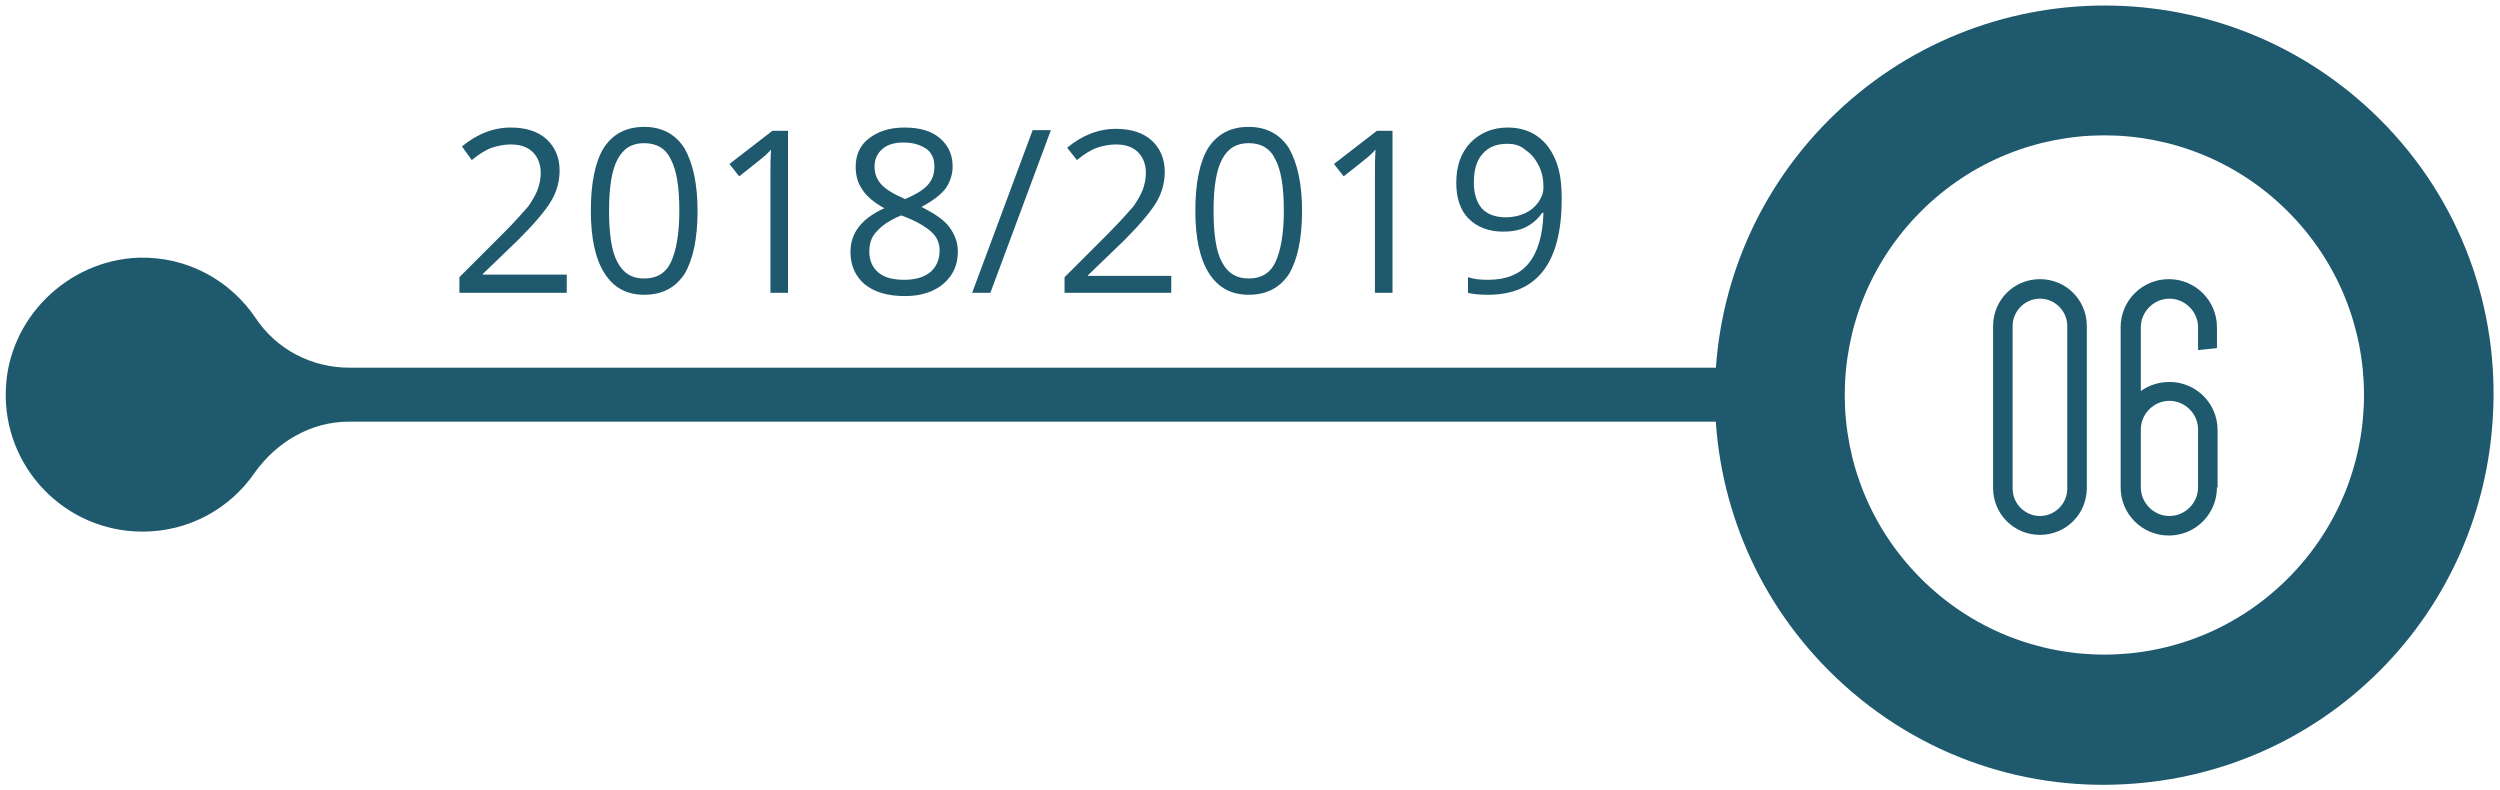
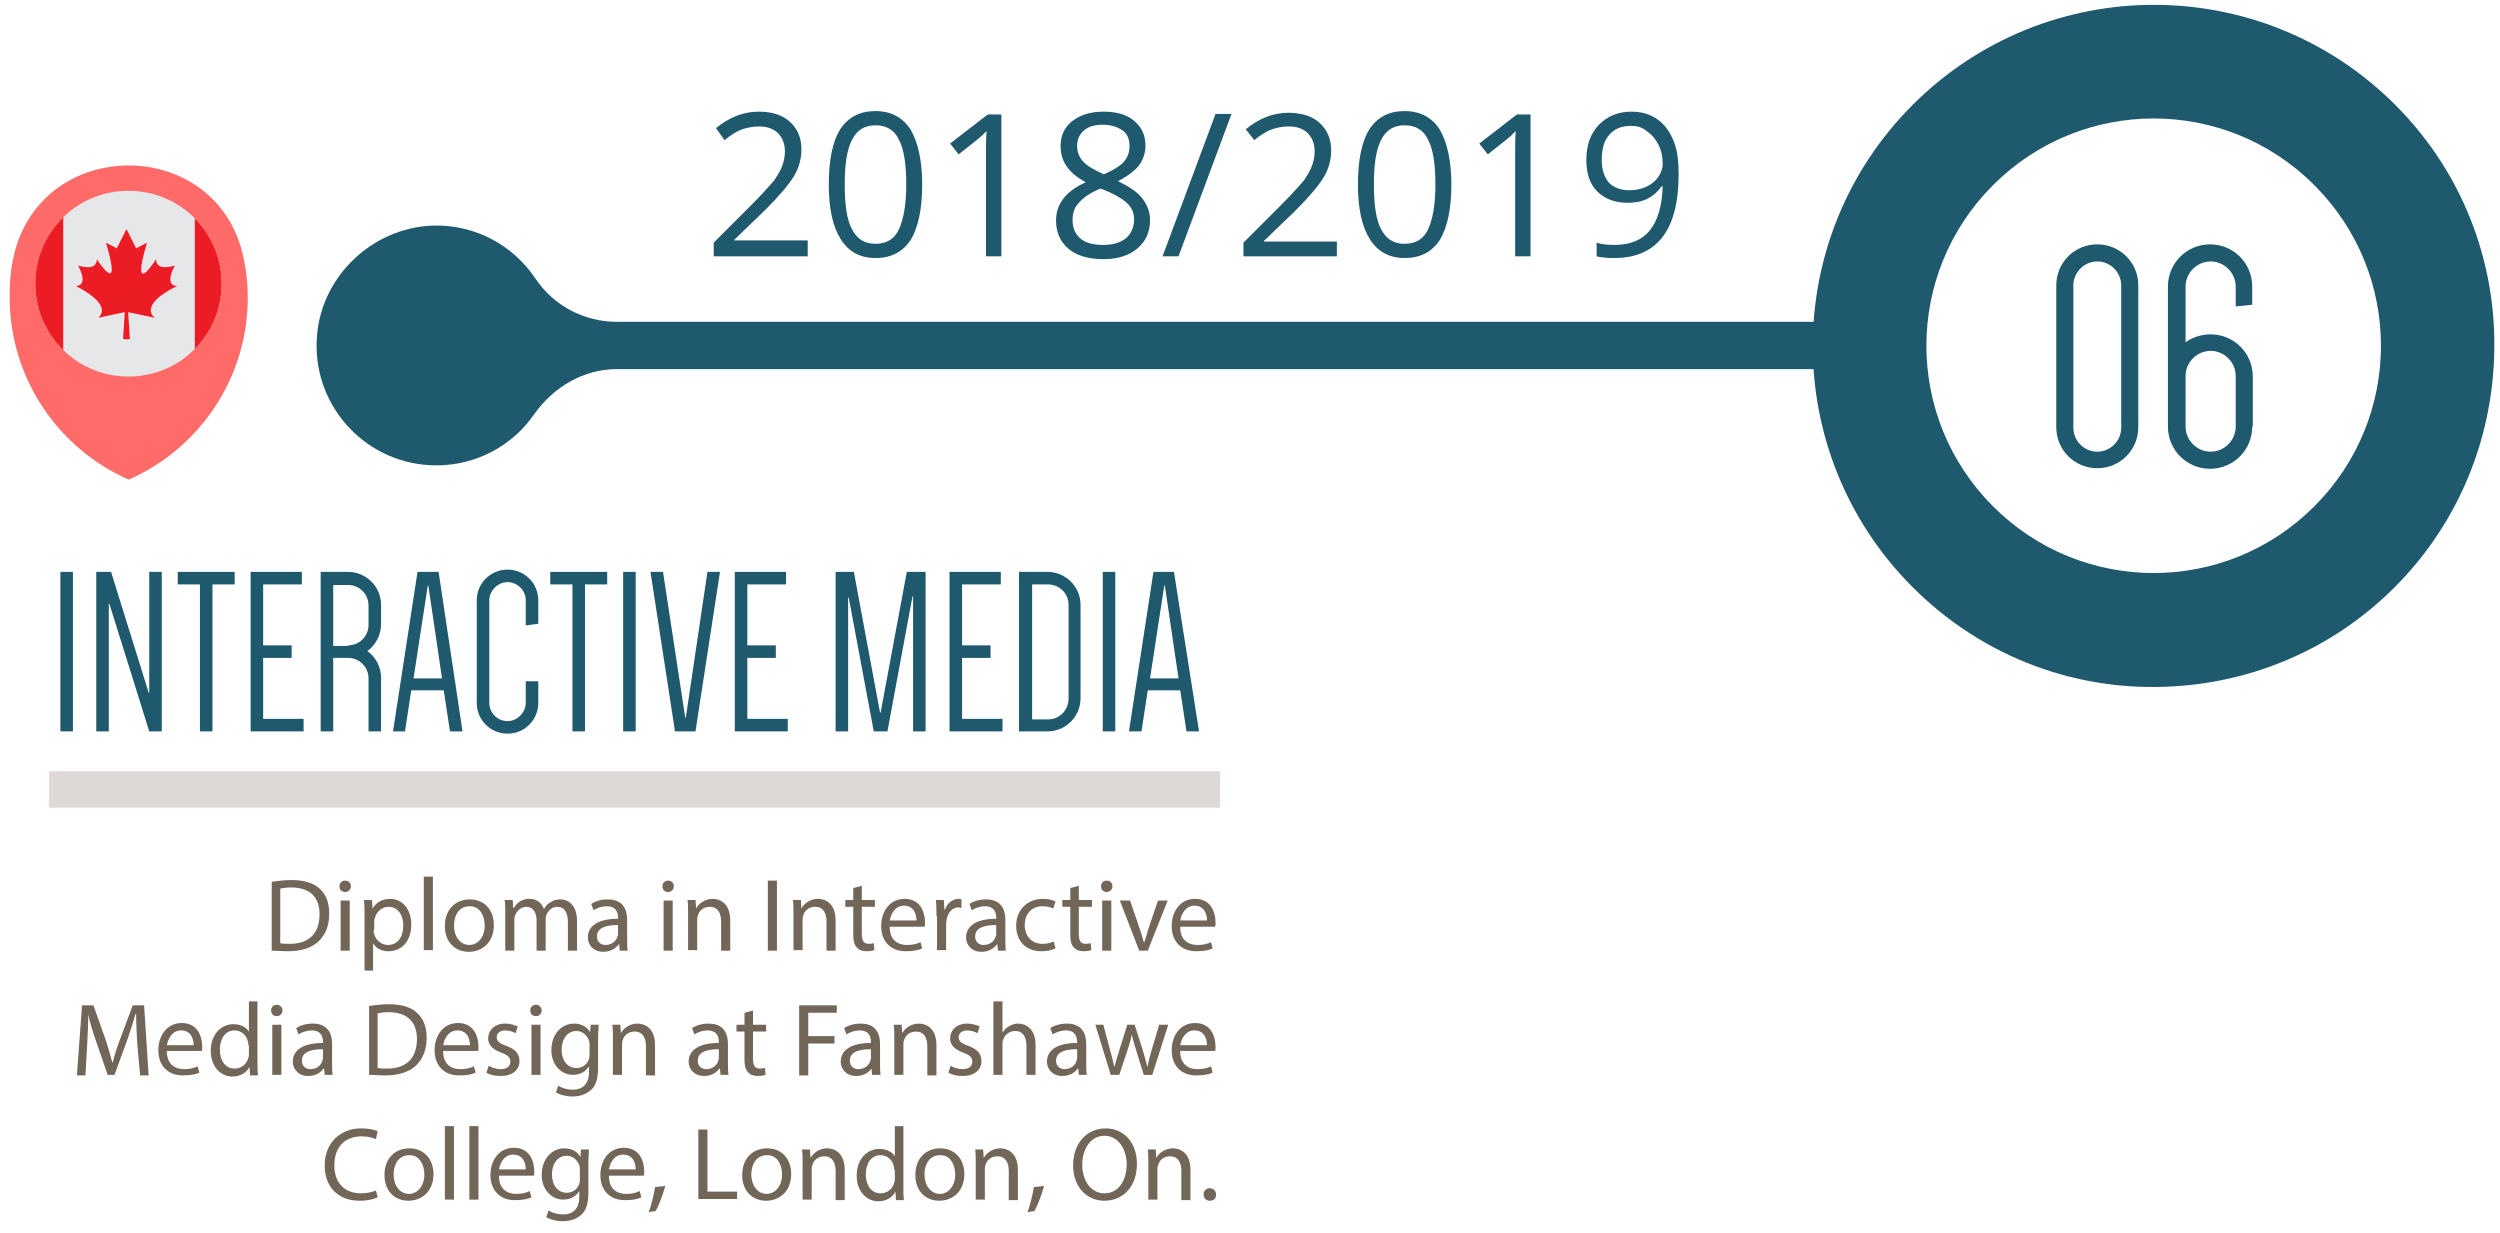
- <svg xmlns="http://www.w3.org/2000/svg" version="1.1" id="Layer_1" x="0px" y="0px" viewBox="0 0 384.2 121.4" style="enable-background:new 0 0 384.2 121.4;" xml:space="preserve">
+ <svg xmlns="http://www.w3.org/2000/svg" xmlns:xlink="http://www.w3.org/1999/xlink" version="1.1" id="Layer_1" x="0px" y="0px" viewBox="0 0 438.9 216.4" style="enable-background:new 0 0 438.9 216.4;" xml:space="preserve">
  <style type="text/css">
	.st0{fill:#1E596D;}
+ 	.st1{fill:#FF6B68;}
+ 	.st2{clip-path:url(#SVGID_2_);}
+ 	.st3{fill:#E6E7E8;}
+ 	.st4{fill:#EC1C24;}
+ 	.st5{fill:#FBE6EF;}
+ 	.st6{fill:url(#SVGID_3_);}
+ 	.st7{fill:#726658;}
+ 	.st8{fill:#DED9D7;}
</style>
  <g>
-     <path class="st0" d="M365.8,18.4C342.4-5,304.5-5,281.1,18.4c-23.4,23.4-23.4,61.3,0,84.7c12.6,12.6,29.3,18.4,45.7,17.4   c14.2-0.8,28.1-6.6,38.9-17.4c10.8-10.8,16.6-24.8,17.4-39C384.1,47.6,378.3,30.9,365.8,18.4z M351.6,88.9   c-15.6,15.6-40.8,15.6-56.4,0c-15.6-15.6-15.6-40.8,0-56.4c15.6-15.6,40.8-15.6,56.4,0C367.2,48.1,367.2,73.3,351.6,88.9z" />
+     <path class="st0" d="M420.5,18.4C397.1-5,359.2-5,335.8,18.4s-23.4,61.3,0,84.7c12.6,12.6,29.3,18.4,45.7,17.4   c14.2-0.8,28.1-6.6,38.9-17.4s16.6-24.8,17.4-39C438.8,47.6,433,30.9,420.5,18.4z M406.3,88.9c-15.6,15.6-40.8,15.6-56.4,0   s-15.6-40.8,0-56.4s40.8-15.6,56.4,0S421.9,73.3,406.3,88.9z" />
    <g>
      <g id="XMLID_353_">
-         <path id="XMLID_285_" class="st0" d="M283.3,56.5H53.6c-5.7,0-11.1-2.8-14.3-7.6c-3.9-5.8-10.5-9.5-18-9.3     C10.4,40,1.3,48.9,0.9,59.8c-0.5,12,9.1,21.9,21,21.9c7.1,0,13.4-3.5,17.2-9c3.4-4.8,8.7-7.9,14.5-7.9h229.7V56.5z" />
+         <path id="XMLID_285_" class="st0" d="M338,56.5H108.3c-5.7,0-11.1-2.8-14.3-7.6c-3.9-5.8-10.5-9.5-18-9.3     C65.1,40,56,48.9,55.6,59.8c-0.5,12,9.1,21.9,21,21.9c7.1,0,13.4-3.5,17.2-9c3.4-4.8,8.7-7.9,14.5-7.9H338V56.5z" />
      </g>
      <g>
        <g>
-           <path class="st0" d="M87.1,45H70.6v-2.4l6.6-6.6c2-2,3.3-3.5,4-4.3c0.6-0.9,1.1-1.7,1.4-2.5c0.3-0.8,0.5-1.7,0.5-2.6      c0-1.3-0.4-2.4-1.2-3.2c-0.8-0.8-1.9-1.2-3.4-1.2c-1,0-2,0.2-2.9,0.5c-0.9,0.3-2,1-3.1,1.9L71,22.5c2.3-1.9,4.8-2.9,7.5-2.9      c2.3,0,4.2,0.6,5.5,1.8s2,2.8,2,4.8c0,1.6-0.4,3.2-1.3,4.7c-0.9,1.5-2.6,3.5-5,5.9l-5.5,5.3v0.1h12.9V45z" />
-           <path class="st0" d="M107.2,32.4c0,4.3-0.7,7.5-2,9.7c-1.4,2.1-3.4,3.2-6.2,3.2c-2.7,0-4.7-1.1-6.1-3.3s-2.1-5.4-2.1-9.6      c0-4.4,0.7-7.6,2-9.7c1.4-2.1,3.4-3.2,6.2-3.2c2.7,0,4.8,1.1,6.2,3.3C106.5,25.1,107.2,28.3,107.2,32.4z M93.6,32.4      c0,3.6,0.4,6.3,1.3,7.9c0.9,1.7,2.2,2.5,4.1,2.5c1.9,0,3.3-0.8,4.1-2.5c0.8-1.7,1.3-4.3,1.3-7.9c0-3.6-0.4-6.2-1.3-7.9      c-0.8-1.7-2.2-2.5-4.1-2.5c-1.9,0-3.2,0.8-4.1,2.5C94,26.2,93.6,28.8,93.6,32.4z" />
-           <path class="st0" d="M121.2,45h-2.8V27.2c0-1.5,0-2.9,0.1-4.2c-0.2,0.2-0.5,0.5-0.8,0.8c-0.3,0.3-1.7,1.4-4.1,3.3l-1.5-1.9      l6.6-5.1h2.4V45z" />
-           <path class="st0" d="M139,19.6c2.3,0,4.1,0.5,5.4,1.6s2,2.5,2,4.4c0,1.2-0.4,2.4-1.1,3.4c-0.8,1-2,1.9-3.7,2.8      c2,1,3.5,2,4.3,3.1s1.3,2.3,1.3,3.7c0,2.1-0.7,3.7-2.2,5c-1.4,1.2-3.4,1.9-5.9,1.9c-2.7,0-4.7-0.6-6.2-1.8      c-1.4-1.2-2.2-2.8-2.2-5c0-2.9,1.7-5.1,5.2-6.7c-1.6-0.9-2.7-1.8-3.4-2.9c-0.7-1-1-2.2-1-3.5c0-1.8,0.7-3.3,2-4.3      C134.9,20.2,136.7,19.6,139,19.6z M133.6,38.7c0,1.4,0.5,2.4,1.4,3.2c1,0.8,2.3,1.1,4,1.1c1.7,0,3-0.4,4-1.2      c0.9-0.8,1.4-1.9,1.4-3.3c0-1.1-0.4-2.1-1.3-2.9s-2.4-1.7-4.6-2.5c-1.7,0.7-2.9,1.5-3.7,2.4C133.9,36.4,133.6,37.4,133.6,38.7z       M138.9,21.9c-1.4,0-2.5,0.3-3.3,1c-0.8,0.7-1.2,1.6-1.2,2.7c0,1,0.3,1.9,1,2.7c0.7,0.8,1.9,1.5,3.7,2.3      c1.6-0.7,2.8-1.4,3.5-2.2c0.7-0.8,1-1.7,1-2.8c0-1.2-0.4-2.1-1.2-2.7C141.5,22.3,140.4,21.9,138.9,21.9z" />
-           <path class="st0" d="M161.5,20l-9.3,25h-2.8l9.3-25H161.5z" />
-           <path class="st0" d="M180,45h-16.4v-2.4l6.6-6.6c2-2,3.3-3.5,4-4.3c0.6-0.9,1.1-1.7,1.4-2.5c0.3-0.8,0.5-1.7,0.5-2.6      c0-1.3-0.4-2.4-1.2-3.2c-0.8-0.8-1.9-1.2-3.4-1.2c-1,0-2,0.2-2.9,0.5c-0.9,0.3-2,1-3.1,1.9l-1.5-1.9c2.3-1.9,4.8-2.9,7.5-2.9      c2.3,0,4.2,0.6,5.5,1.8s2,2.8,2,4.8c0,1.6-0.4,3.2-1.3,4.7c-0.9,1.5-2.6,3.5-5,5.9l-5.5,5.3v0.1H180V45z" />
-           <path class="st0" d="M200.1,32.4c0,4.3-0.7,7.5-2,9.7c-1.4,2.1-3.4,3.2-6.2,3.2c-2.7,0-4.7-1.1-6.1-3.3s-2.1-5.4-2.1-9.6      c0-4.4,0.7-7.6,2-9.7c1.4-2.1,3.4-3.2,6.2-3.2c2.7,0,4.8,1.1,6.2,3.3C199.4,25.1,200.1,28.3,200.1,32.4z M186.5,32.4      c0,3.6,0.4,6.3,1.3,7.9c0.9,1.7,2.2,2.5,4.1,2.5c1.9,0,3.3-0.8,4.1-2.5c0.8-1.7,1.3-4.3,1.3-7.9c0-3.6-0.4-6.2-1.3-7.9      c-0.8-1.7-2.2-2.5-4.1-2.5c-1.9,0-3.2,0.8-4.1,2.5C186.9,26.2,186.5,28.8,186.5,32.4z" />
-           <path class="st0" d="M214.1,45h-2.8V27.2c0-1.5,0-2.9,0.1-4.2c-0.2,0.2-0.5,0.5-0.8,0.8c-0.3,0.3-1.7,1.4-4.1,3.3l-1.5-1.9      l6.6-5.1h2.4V45z" />
-           <path class="st0" d="M240,30.6c0,9.8-3.8,14.7-11.3,14.7c-1.3,0-2.4-0.1-3.1-0.3v-2.4c0.9,0.3,1.9,0.4,3.1,0.4      c2.7,0,4.8-0.8,6.2-2.5c1.4-1.7,2.2-4.3,2.3-7.8h-0.2c-0.6,0.9-1.5,1.7-2.5,2.2c-1,0.5-2.2,0.7-3.5,0.7c-2.2,0-4-0.7-5.3-2      c-1.3-1.3-1.9-3.2-1.9-5.5c0-2.6,0.7-4.6,2.2-6.2c1.5-1.5,3.4-2.3,5.7-2.3c1.7,0,3.2,0.4,4.5,1.3c1.3,0.9,2.2,2.1,2.9,3.8      S240,28.4,240,30.6z M231.6,22.1c-1.6,0-2.9,0.5-3.8,1.6c-0.9,1-1.3,2.5-1.3,4.4c0,1.6,0.4,2.9,1.2,3.9c0.8,0.9,2.1,1.4,3.7,1.4      c1,0,2-0.2,2.9-0.6c0.9-0.4,1.6-1,2.1-1.7c0.5-0.7,0.8-1.5,0.8-2.3c0-1.2-0.2-2.3-0.7-3.3c-0.5-1-1.1-1.8-2-2.4      C233.6,22.3,232.7,22.1,231.6,22.1z" />
+           <path class="st0" d="M141.8,45h-16.5v-2.4l6.6-6.6c2-2,3.3-3.5,4-4.3c0.6-0.9,1.1-1.7,1.4-2.5s0.5-1.7,0.5-2.6      c0-1.3-0.4-2.4-1.2-3.2c-0.8-0.8-1.9-1.2-3.4-1.2c-1,0-2,0.2-2.9,0.5c-0.9,0.3-2,1-3.1,1.9l-1.5-2.1c2.3-1.9,4.8-2.9,7.5-2.9      c2.3,0,4.2,0.6,5.5,1.8s2,2.8,2,4.8c0,1.6-0.4,3.2-1.3,4.7c-0.9,1.5-2.6,3.5-5,5.9l-5.5,5.3v0.1h12.9V45z" />
+           <path class="st0" d="M161.9,32.4c0,4.3-0.7,7.5-2,9.7c-1.4,2.1-3.4,3.2-6.2,3.2c-2.7,0-4.7-1.1-6.1-3.3      c-1.4-2.2-2.1-5.4-2.1-9.6c0-4.4,0.7-7.6,2-9.7c1.4-2.1,3.4-3.2,6.2-3.2c2.7,0,4.8,1.1,6.2,3.3      C161.2,25.1,161.9,28.3,161.9,32.4z M148.3,32.4c0,3.6,0.4,6.3,1.3,7.9c0.9,1.7,2.2,2.5,4.1,2.5c1.9,0,3.3-0.8,4.1-2.5      s1.3-4.3,1.3-7.9s-0.4-6.2-1.3-7.9c-0.8-1.7-2.2-2.5-4.1-2.5c-1.9,0-3.2,0.8-4.1,2.5C148.7,26.2,148.3,28.8,148.3,32.4z" />
+           <path class="st0" d="M175.9,45h-2.8V27.2c0-1.5,0-2.9,0.1-4.2c-0.2,0.2-0.5,0.5-0.8,0.8s-1.7,1.4-4.1,3.3l-1.5-1.9l6.6-5.1h2.4      V45H175.9z" />
+           <path class="st0" d="M193.7,19.6c2.3,0,4.1,0.5,5.4,1.6s2,2.5,2,4.4c0,1.2-0.4,2.4-1.1,3.4c-0.8,1-2,1.9-3.7,2.8      c2,1,3.5,2,4.3,3.1s1.3,2.3,1.3,3.7c0,2.1-0.7,3.7-2.2,5c-1.4,1.2-3.4,1.9-5.9,1.9c-2.7,0-4.7-0.6-6.2-1.8      c-1.4-1.2-2.2-2.8-2.2-5c0-2.9,1.7-5.1,5.2-6.7c-1.6-0.9-2.7-1.8-3.4-2.9c-0.7-1-1-2.2-1-3.5c0-1.8,0.7-3.3,2-4.3      C189.6,20.2,191.4,19.6,193.7,19.6z M188.3,38.7c0,1.4,0.5,2.4,1.4,3.2c1,0.8,2.3,1.1,4,1.1s3-0.4,4-1.2      c0.9-0.8,1.4-1.9,1.4-3.3c0-1.1-0.4-2.1-1.3-2.9s-2.4-1.7-4.6-2.5c-1.7,0.7-2.9,1.5-3.7,2.4C188.6,36.4,188.3,37.4,188.3,38.7z       M193.6,21.9c-1.4,0-2.5,0.3-3.3,1s-1.2,1.6-1.2,2.7c0,1,0.3,1.9,1,2.7c0.7,0.8,1.9,1.5,3.7,2.3c1.6-0.7,2.8-1.4,3.5-2.2      c0.7-0.8,1-1.7,1-2.8c0-1.2-0.4-2.1-1.2-2.7C196.2,22.3,195.1,21.9,193.6,21.9z" />
+           <path class="st0" d="M216.2,20l-9.3,25h-2.8l9.3-25H216.2z" />
+           <path class="st0" d="M234.7,45h-16.4v-2.4l6.6-6.6c2-2,3.3-3.5,4-4.3c0.6-0.9,1.1-1.7,1.4-2.5c0.3-0.8,0.5-1.7,0.5-2.6      c0-1.3-0.4-2.4-1.2-3.2c-0.8-0.8-1.9-1.2-3.4-1.2c-1,0-2,0.2-2.9,0.5s-2,1-3.1,1.9l-1.5-1.9c2.3-1.9,4.8-2.9,7.5-2.9      c2.3,0,4.2,0.6,5.5,1.8s2,2.8,2,4.8c0,1.6-0.4,3.2-1.3,4.7c-0.9,1.5-2.6,3.5-5,5.9l-5.5,5.3v0.1h12.8V45z" />
+           <path class="st0" d="M254.8,32.4c0,4.3-0.7,7.5-2,9.7c-1.4,2.1-3.4,3.2-6.2,3.2c-2.7,0-4.7-1.1-6.1-3.3s-2.1-5.4-2.1-9.6      c0-4.4,0.7-7.6,2-9.7c1.4-2.1,3.4-3.2,6.2-3.2c2.7,0,4.8,1.1,6.2,3.3C254.1,25.1,254.8,28.3,254.8,32.4z M241.2,32.4      c0,3.6,0.4,6.3,1.3,7.9c0.9,1.7,2.2,2.5,4.1,2.5c1.9,0,3.3-0.8,4.1-2.5s1.3-4.3,1.3-7.9s-0.4-6.2-1.3-7.9      c-0.8-1.7-2.2-2.5-4.1-2.5c-1.9,0-3.2,0.8-4.1,2.5C241.6,26.2,241.2,28.8,241.2,32.4z" />
+           <path class="st0" d="M268.8,45H266V27.2c0-1.5,0-2.9,0.1-4.2c-0.2,0.2-0.5,0.5-0.8,0.8c-0.3,0.3-1.7,1.4-4.1,3.3l-1.5-1.9      l6.6-5.1h2.4V45H268.8z" />
+           <path class="st0" d="M294.7,30.6c0,9.8-3.8,14.7-11.3,14.7c-1.3,0-2.4-0.1-3.1-0.3v-2.4c0.9,0.3,1.9,0.4,3.1,0.4      c2.7,0,4.8-0.8,6.2-2.5s2.2-4.3,2.3-7.8h-0.2c-0.6,0.9-1.5,1.7-2.5,2.2s-2.2,0.7-3.5,0.7c-2.2,0-4-0.7-5.3-2      c-1.3-1.3-1.9-3.2-1.9-5.5c0-2.6,0.7-4.6,2.2-6.2c1.5-1.5,3.4-2.3,5.7-2.3c1.7,0,3.2,0.4,4.5,1.3c1.3,0.9,2.2,2.1,2.9,3.8      C294.5,26.4,294.7,28.4,294.7,30.6z M286.3,22.1c-1.6,0-2.9,0.5-3.8,1.6c-0.9,1-1.3,2.5-1.3,4.4c0,1.6,0.4,2.9,1.2,3.9      c0.8,0.9,2.1,1.4,3.7,1.4c1,0,2-0.2,2.9-0.6c0.9-0.4,1.6-1,2.1-1.7s0.8-1.5,0.8-2.3c0-1.2-0.2-2.3-0.7-3.3s-1.1-1.8-2-2.4      C288.3,22.3,287.4,22.1,286.3,22.1z" />
        </g>
        <g>
-           <path class="st0" d="M306.3,50.1c0-4,3.2-7.2,7.2-7.2s7.2,3.2,7.2,7.2v24.9c0,4-3.2,7.2-7.2,7.2s-7.2-3.2-7.2-7.2V50.1z       M309.3,75.1c0,2.3,1.9,4.2,4.2,4.2s4.2-1.9,4.2-4.2V50.1c0-2.3-1.9-4.2-4.2-4.2s-4.2,1.9-4.2,4.2V75.1z" />
-           <path class="st0" d="M340.7,74.9c0,4.1-3.3,7.4-7.4,7.4c-4.1,0-7.4-3.3-7.4-7.4V50.3c0-4.1,3.3-7.4,7.4-7.4      c4.1,0,7.4,3.3,7.4,7.4v3.2l-2.9,0.3v-3.5c0-2.4-2-4.4-4.4-4.4c-2.4,0-4.4,2-4.4,4.4v9.8c1.2-0.9,2.8-1.4,4.4-1.4      c4.1,0,7.4,3.3,7.4,7.4V74.9z M337.8,66c0-2.4-2-4.4-4.4-4.4c-2.4,0-4.4,2-4.4,4.4v8.9c0,2.4,2,4.4,4.4,4.4c2.4,0,4.4-2,4.4-4.4      V66z" />
+           <path class="st0" d="M361,50.1c0-4,3.2-7.2,7.2-7.2s7.2,3.2,7.2,7.2V75c0,4-3.2,7.2-7.2,7.2S361,79,361,75V50.1z M364,75.1      c0,2.3,1.9,4.2,4.2,4.2s4.2-1.9,4.2-4.2v-25c0-2.3-1.9-4.2-4.2-4.2s-4.2,1.9-4.2,4.2V75.1z" />
+           <path class="st0" d="M395.4,74.9c0,4.1-3.3,7.4-7.4,7.4s-7.4-3.3-7.4-7.4V50.3c0-4.1,3.3-7.4,7.4-7.4s7.4,3.3,7.4,7.4v3.2      l-2.9,0.3v-3.5c0-2.4-2-4.4-4.4-4.4s-4.4,2-4.4,4.4v9.8c1.2-0.9,2.8-1.4,4.4-1.4c4.1,0,7.4,3.3,7.4,7.4v8.8H395.4z M392.5,66      c0-2.4-2-4.4-4.4-4.4s-4.4,2-4.4,4.4v8.9c0,2.4,2,4.4,4.4,4.4s4.4-2,4.4-4.4V66z" />
        </g>
      </g>
    </g>
  </g>
+   <g>
+     <g>
+       <path class="st1" d="M42.9,46c-4-22.6-36.6-22.6-40.7,0c-0.4,2-0.5,4.1-0.5,6.2c0,14.3,8.6,26.6,20.9,32    c12.3-5.4,20.9-17.7,20.9-32C43.5,50.1,43.3,48,42.9,46z" />
+     </g>
+     <g>
+       <defs>
+         <path id="SVGID_1_" d="M38.9,49.8c0,8.4-6.3,15.3-14.5,16.2c-0.6,0.1-1.2,0.1-1.9,0.1c-9,0-16.3-7.3-16.3-16.3     c0-9,7.3-16.3,16.3-16.3c0.6,0,1.3,0,1.9,0.1C32.6,34.5,38.9,41.4,38.9,49.8z" />
+       </defs>
+       <clipPath id="SVGID_2_">
+         <use xlink:href="#SVGID_1_" style="overflow:visible;" />
+       </clipPath>
+       <g class="st2">
+         <g>
+           <path class="st3" d="M46.3,64c0,1.2-1,2.2-2.2,2.2H1.2C0,66.2-1,65.2-1,64V35.3c0-1.2,1-2.2,2.2-2.2h42.9c1.2,0,2.2,1,2.2,2.2      V64z" />
+           <path class="st4" d="M1.2,33.1c-1.2,0-2.2,1-2.2,2.2V64c0,1.2,1,2.2,2.2,2.2h9.9V33.1H1.2z" />
+           <path class="st4" d="M46.3,64V35.3c0-1.2-1-2.2-2.2-2.2h-9.9v33.1h9.9C45.4,66.2,46.3,65.2,46.3,64z" />
+           <g>
+             <path class="st5" d="M22,40.2c0,0-1.5,3-1.6,3.2c-0.3-0.1-2.1-1.1-2.1-1.1l0.1,0.4c1.4,4.7,1,5.1,0.9,5.2       c-0.3,0.1-1.3-1-2.2-2.4L16.8,45v0.6c0,0.5-0.1,0.8-0.4,1c-0.8,0.6-2.6-0.1-2.7-0.1l-0.4-0.1l0.2,0.4c0.9,1.8,0.9,2.6,0.6,2.9       c-0.3,0.4-0.8,0.4-0.9,0.4l-0.1,0.3c3.6,1.8,4.4,3.2,4.5,4.1c0,0.8-0.6,1.3-0.6,1.3l0.1,0.3c0,0,4.1-0.9,4.5-1       c0,0.4-0.3,4.6-0.3,4.6l0.8,0.1l0.8-0.1c0,0-0.3-4.3-0.3-4.7c0.4,0.1,4.5,1,4.5,1l0.1-0.3c0,0-0.7-0.5-0.6-1.3       c0-0.8,0.9-2.2,4.5-4.1L31,50c0,0-0.6,0-0.9-0.4c-0.2-0.4-0.3-1.2,0.6-2.9l0.2-0.4l-0.4,0.1c0,0-1.8,0.7-2.7,0.1       c-0.3-0.2-0.4-0.5-0.4-1l0-0.6l-0.3,0.5c-0.9,1.4-1.9,2.6-2.2,2.4c-0.1,0-0.5-0.5,0.9-5.2l0.1-0.4c0,0-1.8,1-2.1,1.1       c-0.1-0.3-1.8-3.5-1.8-3.5L22,40.2z" />
+             <path class="st4" d="M31.1,50.2c0,0-2.4,0.2-0.4-3.6c0,0-3.3,1.2-3.3-1.1c0,0-4.6,7.3-1.6-2.9l-1.9,1l-1.7-3.4l-1.7,3.4l-1.9-1       c3,10.1-1.6,2.9-1.6,2.9c0,2.3-3.3,1.1-3.3,1.1c2,3.8-0.4,3.6-0.4,3.6c7,3.6,3.9,5.6,3.9,5.6l4.7-1l-0.3,4.7l0.6,0.1l0.6-0.1       l-0.3-4.7l4.7,1C27.2,55.8,24,53.7,31.1,50.2z" />
+           </g>
+         </g>
+         <radialGradient id="SVGID_3_" cx="-970.128" cy="1789.089" r="8.079" gradientTransform="matrix(1.0148 0 0 1.0148 1007.155 -1749.343)" gradientUnits="userSpaceOnUse">
+           <stop offset="0" style="stop-color:#DDDFE0" />
+           <stop offset="1" style="stop-color:#FFFFFF" />
+         </radialGradient>
+         <rect x="11.1" y="66.2" class="st6" width="23.2" height="0" />
+       </g>
+     </g>
+   </g>
+   <g id="XMLID_337_">
+     <g>
+       <g>
+         <path class="st7" d="M47.7,154.8c1-0.1,2.1-0.3,3.4-0.3c2.3,0,3.9,0.5,5,1.5c1.1,1,1.7,2.4,1.7,4.4c0,2-0.6,3.6-1.8,4.8     c-1.1,1.1-3,1.8-5.4,1.8c-1.1,0-2.1-0.1-2.9-0.1V154.8z M49.3,165.6c0.4,0.1,1,0.1,1.6,0.1c3.4,0,5.2-1.9,5.2-5.2     c0-2.9-1.6-4.7-5-4.7c-0.8,0-1.4,0.1-1.9,0.2V165.6z" />
+         <path class="st7" d="M61.6,155.6c0,0.5-0.4,1-1,1c-0.6,0-1-0.4-1-1c0-0.6,0.4-1,1-1C61.2,154.6,61.6,155,61.6,155.6z M59.8,166.9     v-8.8h1.6v8.8H59.8z" />
+         <path class="st7" d="M64,160.9c0-1.1,0-2-0.1-2.9h1.4l0.1,1.5h0c0.7-1.1,1.7-1.7,3.1-1.7c2.1,0,3.7,1.8,3.7,4.5     c0,3.2-1.9,4.7-4,4.7c-1.2,0-2.2-0.5-2.7-1.4h0v4.8H64V160.9z M65.6,163.3c0,0.2,0,0.5,0.1,0.7c0.3,1.1,1.3,1.9,2.4,1.9     c1.7,0,2.7-1.4,2.7-3.4c0-1.8-0.9-3.3-2.6-3.3c-1.1,0-2.1,0.8-2.4,2c-0.1,0.2-0.1,0.4-0.1,0.7V163.3z" />
+         <path class="st7" d="M74.4,153.9H76v12.9h-1.6V153.9z" />
+         <path class="st7" d="M86.7,162.4c0,3.3-2.3,4.7-4.4,4.7c-2.4,0-4.2-1.7-4.2-4.5c0-3,1.9-4.7,4.4-4.7     C85,157.9,86.7,159.7,86.7,162.4z M79.7,162.5c0,1.9,1.1,3.4,2.7,3.4c1.5,0,2.7-1.4,2.7-3.4c0-1.5-0.7-3.4-2.6-3.4     C80.5,159.1,79.7,160.8,79.7,162.5z" />
+         <path class="st7" d="M88.7,160.4c0-0.9,0-1.7-0.1-2.4H90l0.1,1.4h0.1c0.5-0.8,1.3-1.6,2.8-1.6c1.2,0,2.1,0.7,2.5,1.8h0     c0.3-0.5,0.6-0.9,1-1.1c0.5-0.4,1.1-0.6,1.9-0.6c1.2,0,2.9,0.8,2.9,3.8v5.2h-1.6v-5c0-1.7-0.6-2.7-1.9-2.7     c-0.9,0-1.6,0.7-1.9,1.5c-0.1,0.2-0.1,0.5-0.1,0.8v5.4h-1.6v-5.3c0-1.4-0.6-2.4-1.8-2.4c-1,0-1.7,0.8-2,1.6     c-0.1,0.2-0.1,0.5-0.1,0.8v5.3h-1.6V160.4z" />
+         <path class="st7" d="M108.8,166.9l-0.1-1.1h-0.1c-0.5,0.7-1.4,1.3-2.7,1.3c-1.8,0-2.7-1.3-2.7-2.5c0-2.1,1.9-3.3,5.3-3.3v-0.2     c0-0.7-0.2-2-2-2c-0.8,0-1.7,0.3-2.3,0.7l-0.4-1.1c0.7-0.5,1.8-0.8,2.9-0.8c2.7,0,3.4,1.8,3.4,3.6v3.3c0,0.8,0,1.5,0.1,2.1H108.8     z M108.5,162.4c-1.7,0-3.7,0.3-3.7,2c0,1,0.7,1.5,1.5,1.5c1.1,0,1.9-0.7,2.1-1.5c0.1-0.2,0.1-0.3,0.1-0.5V162.4z" />
+         <path class="st7" d="M118.3,155.6c0,0.5-0.4,1-1,1c-0.6,0-1-0.4-1-1c0-0.6,0.4-1,1-1C117.9,154.6,118.3,155,118.3,155.6z      M116.5,166.9v-8.8h1.6v8.8H116.5z" />
+         <path class="st7" d="M120.8,160.4c0-0.9,0-1.7-0.1-2.4h1.4l0.1,1.5h0c0.4-0.8,1.5-1.7,2.9-1.7c1.2,0,3.1,0.7,3.1,3.8v5.3h-1.6     v-5.1c0-1.4-0.5-2.6-2-2.6c-1.1,0-1.9,0.7-2.1,1.6c-0.1,0.2-0.1,0.5-0.1,0.7v5.3h-1.6V160.4z" />
+         <path class="st7" d="M136.4,154.6v12.3h-1.6v-12.3H136.4z" />
+         <path class="st7" d="M139.3,160.4c0-0.9,0-1.7-0.1-2.4h1.4l0.1,1.5h0c0.4-0.8,1.5-1.7,2.9-1.7c1.2,0,3.1,0.7,3.1,3.8v5.3h-1.6     v-5.1c0-1.4-0.5-2.6-2-2.6c-1.1,0-1.9,0.7-2.1,1.6c-0.1,0.2-0.1,0.5-0.1,0.7v5.3h-1.6V160.4z" />
+         <path class="st7" d="M151.3,155.5v2.5h2.3v1.2h-2.3v4.8c0,1.1,0.3,1.7,1.2,1.7c0.4,0,0.7-0.1,0.9-0.1l0.1,1.2     c-0.3,0.1-0.8,0.2-1.4,0.2c-0.7,0-1.3-0.2-1.7-0.7c-0.5-0.5-0.6-1.3-0.6-2.3v-4.8h-1.4v-1.2h1.4v-2.1L151.3,155.5z" />
+         <path class="st7" d="M156.2,162.8c0,2.2,1.4,3.1,3,3.1c1.1,0,1.8-0.2,2.4-0.5l0.3,1.1c-0.6,0.3-1.5,0.5-2.9,0.5     c-2.7,0-4.3-1.8-4.3-4.4c0-2.7,1.6-4.8,4.1-4.8c2.9,0,3.6,2.5,3.6,4.2c0,0.3,0,0.6-0.1,0.7H156.2z M160.9,161.6     c0-1-0.4-2.6-2.2-2.6c-1.6,0-2.3,1.5-2.5,2.6H160.9z" />
+         <path class="st7" d="M164.4,160.8c0-1,0-1.9-0.1-2.8h1.4l0.1,1.7h0.1c0.4-1.2,1.4-1.9,2.4-1.9c0.2,0,0.3,0,0.5,0.1v1.5     c-0.2,0-0.3-0.1-0.5-0.1c-1.1,0-1.9,0.9-2.1,2.1c0,0.2-0.1,0.5-0.1,0.7v4.7h-1.6V160.8z" />
+         <path class="st7" d="M175.2,166.9l-0.1-1.1H175c-0.5,0.7-1.4,1.3-2.7,1.3c-1.8,0-2.7-1.3-2.7-2.5c0-2.1,1.9-3.3,5.3-3.3v-0.2     c0-0.7-0.2-2-2-2c-0.8,0-1.7,0.3-2.3,0.7l-0.4-1.1c0.7-0.5,1.8-0.8,2.9-0.8c2.7,0,3.4,1.8,3.4,3.6v3.3c0,0.8,0,1.5,0.1,2.1H175.2     z M174.9,162.4c-1.7,0-3.7,0.3-3.7,2c0,1,0.7,1.5,1.5,1.5c1.1,0,1.9-0.7,2.1-1.5c0.1-0.2,0.1-0.3,0.1-0.5V162.4z" />
+         <path class="st7" d="M185.3,166.5c-0.4,0.2-1.3,0.5-2.5,0.5c-2.7,0-4.4-1.8-4.4-4.5c0-2.7,1.9-4.7,4.7-4.7c0.9,0,1.8,0.2,2.2,0.5     l-0.4,1.2c-0.4-0.2-1-0.4-1.9-0.4c-2,0-3.1,1.5-3.1,3.3c0,2,1.3,3.3,3.1,3.3c0.9,0,1.5-0.2,2-0.4L185.3,166.5z" />
+         <path class="st7" d="M189.4,155.5v2.5h2.3v1.2h-2.3v4.8c0,1.1,0.3,1.7,1.2,1.7c0.4,0,0.7-0.1,0.9-0.1l0.1,1.2     c-0.3,0.1-0.8,0.2-1.4,0.2c-0.7,0-1.3-0.2-1.7-0.7c-0.5-0.5-0.6-1.3-0.6-2.3v-4.8h-1.4v-1.2h1.4v-2.1L189.4,155.5z" />
+         <path class="st7" d="M195.3,155.6c0,0.5-0.4,1-1,1c-0.6,0-1-0.4-1-1c0-0.6,0.4-1,1-1C194.9,154.6,195.3,155,195.3,155.6z      M193.5,166.9v-8.8h1.6v8.8H193.5z" />
+         <path class="st7" d="M198.4,158.1l1.7,5c0.3,0.8,0.5,1.5,0.7,2.3h0.1c0.2-0.7,0.5-1.5,0.7-2.3l1.7-5h1.7l-3.5,8.8H200l-3.4-8.8     H198.4z" />
+         <path class="st7" d="M207.2,162.8c0,2.2,1.4,3.1,3,3.1c1.1,0,1.8-0.2,2.4-0.5l0.3,1.1c-0.6,0.3-1.5,0.5-2.9,0.5     c-2.7,0-4.3-1.8-4.3-4.4c0-2.7,1.6-4.8,4.1-4.8c2.9,0,3.6,2.5,3.6,4.2c0,0.3,0,0.6-0.1,0.7H207.2z M211.9,161.6     c0-1-0.4-2.6-2.2-2.6c-1.6,0-2.3,1.5-2.5,2.6H211.9z" />
+         <path class="st7" d="M24.1,183.3c-0.1-1.7-0.2-3.8-0.2-5.3h-0.1c-0.4,1.4-0.9,3-1.5,4.7l-2.2,6h-1.2l-2-5.8     c-0.6-1.7-1.1-3.3-1.4-4.8h0c0,1.5-0.1,3.6-0.2,5.4l-0.3,5.3h-1.5l0.9-12.3h2l2.1,5.9c0.5,1.5,0.9,2.9,1.2,4.1h0.1     c0.3-1.2,0.7-2.6,1.3-4.1l2.2-5.9h2l0.8,12.3h-1.5L24.1,183.3z" />
+         <path class="st7" d="M29.3,184.6c0,2.2,1.4,3.1,3,3.1c1.1,0,1.8-0.2,2.4-0.5l0.3,1.1c-0.6,0.3-1.5,0.5-2.9,0.5     c-2.7,0-4.3-1.8-4.3-4.4c0-2.7,1.6-4.8,4.1-4.8c2.9,0,3.6,2.5,3.6,4.2c0,0.3,0,0.6-0.1,0.7H29.3z M34,183.5c0-1-0.4-2.6-2.2-2.6     c-1.6,0-2.3,1.5-2.5,2.6H34z" />
+         <path class="st7" d="M45.2,175.8v10.7c0,0.8,0,1.7,0.1,2.3h-1.4l-0.1-1.5h0c-0.5,1-1.6,1.7-3,1.7c-2.1,0-3.8-1.8-3.8-4.5     c0-2.9,1.8-4.7,4-4.7c1.3,0,2.3,0.6,2.7,1.3h0v-5.3H45.2z M43.6,183.5c0-0.2,0-0.5-0.1-0.7c-0.2-1-1.1-1.9-2.3-1.9     c-1.7,0-2.6,1.5-2.6,3.4c0,1.8,0.9,3.3,2.6,3.3c1.1,0,2.1-0.7,2.4-1.9c0.1-0.2,0.1-0.4,0.1-0.7V183.5z" />
+         <path class="st7" d="M49.6,177.4c0,0.5-0.4,1-1,1c-0.6,0-1-0.4-1-1c0-0.6,0.4-1,1-1C49.2,176.4,49.6,176.9,49.6,177.4z      M47.8,188.7v-8.8h1.6v8.8H47.8z" />
+         <path class="st7" d="M57,188.7l-0.1-1.1h-0.1c-0.5,0.7-1.4,1.3-2.7,1.3c-1.8,0-2.7-1.3-2.7-2.5c0-2.1,1.9-3.3,5.3-3.3v-0.2     c0-0.7-0.2-2-2-2c-0.8,0-1.7,0.3-2.3,0.7l-0.4-1.1c0.7-0.5,1.8-0.8,2.9-0.8c2.7,0,3.4,1.8,3.4,3.6v3.3c0,0.8,0,1.5,0.1,2.1H57z      M56.7,184.2c-1.7,0-3.7,0.3-3.7,2c0,1,0.7,1.5,1.5,1.5c1.1,0,1.9-0.7,2.1-1.5c0.1-0.2,0.1-0.3,0.1-0.5V184.2z" />
+         <path class="st7" d="M64.8,176.6c1-0.1,2.1-0.3,3.4-0.3c2.3,0,3.9,0.5,5,1.5c1.1,1,1.7,2.4,1.7,4.4c0,2-0.6,3.6-1.8,4.8     c-1.1,1.1-3,1.8-5.4,1.8c-1.1,0-2.1-0.1-2.9-0.1V176.6z M66.4,187.5c0.4,0.1,1,0.1,1.6,0.1c3.4,0,5.2-1.9,5.2-5.2     c0-2.9-1.6-4.7-5-4.7c-0.8,0-1.4,0.1-1.9,0.2V187.5z" />
+         <path class="st7" d="M77.8,184.6c0,2.2,1.4,3.1,3,3.1c1.1,0,1.8-0.2,2.4-0.5l0.3,1.1c-0.6,0.3-1.5,0.5-2.9,0.5     c-2.7,0-4.3-1.8-4.3-4.4c0-2.7,1.6-4.8,4.1-4.8c2.9,0,3.6,2.5,3.6,4.2c0,0.3,0,0.6-0.1,0.7H77.8z M82.5,183.5     c0-1-0.4-2.6-2.2-2.6c-1.6,0-2.3,1.5-2.5,2.6H82.5z" />
+         <path class="st7" d="M85.8,187.1c0.5,0.3,1.3,0.6,2.1,0.6c1.2,0,1.7-0.6,1.7-1.3c0-0.8-0.5-1.2-1.6-1.6c-1.6-0.6-2.3-1.4-2.3-2.5     c0-1.4,1.1-2.6,3-2.6c0.9,0,1.7,0.3,2.2,0.5l-0.4,1.2c-0.3-0.2-1-0.5-1.8-0.5c-0.9,0-1.5,0.5-1.5,1.2c0,0.7,0.5,1.1,1.7,1.5     c1.5,0.6,2.3,1.3,2.3,2.7c0,1.5-1.2,2.6-3.3,2.6c-1,0-1.9-0.2-2.5-0.6L85.8,187.1z" />
+         <path class="st7" d="M95.1,177.4c0,0.5-0.4,1-1,1c-0.6,0-1-0.4-1-1c0-0.6,0.4-1,1-1C94.7,176.4,95.1,176.9,95.1,177.4z      M93.3,188.7v-8.8h1.6v8.8H93.3z" />
+         <path class="st7" d="M105.1,179.9c0,0.6-0.1,1.3-0.1,2.4v5.1c0,2-0.4,3.3-1.3,4c-0.9,0.8-2.1,1.1-3.2,1.1c-1.1,0-2.2-0.3-2.9-0.7     l0.4-1.2c0.6,0.4,1.5,0.7,2.6,0.7c1.6,0,2.8-0.9,2.8-3.1v-1h0c-0.5,0.8-1.4,1.5-2.8,1.5c-2.2,0-3.8-1.9-3.8-4.3     c0-3,1.9-4.7,4-4.7c1.5,0,2.4,0.8,2.8,1.5h0l0.1-1.3H105.1z M103.5,183.4c0-0.3,0-0.5-0.1-0.7c-0.3-0.9-1.1-1.7-2.2-1.7     c-1.5,0-2.6,1.3-2.6,3.3c0,1.7,0.9,3.2,2.6,3.2c1,0,1.9-0.6,2.2-1.6c0.1-0.3,0.1-0.6,0.1-0.9V183.4z" />
+         <path class="st7" d="M107.6,182.3c0-0.9,0-1.7-0.1-2.4h1.4l0.1,1.5h0c0.4-0.8,1.5-1.7,2.9-1.7c1.2,0,3.1,0.7,3.1,3.8v5.3h-1.6     v-5.1c0-1.4-0.5-2.6-2-2.6c-1.1,0-1.9,0.7-2.1,1.6c-0.1,0.2-0.1,0.5-0.1,0.7v5.3h-1.6V182.3z" />
+         <path class="st7" d="M126.5,188.7l-0.1-1.1h-0.1c-0.5,0.7-1.4,1.3-2.7,1.3c-1.8,0-2.7-1.3-2.7-2.5c0-2.1,1.9-3.3,5.3-3.3v-0.2     c0-0.7-0.2-2-2-2c-0.8,0-1.7,0.3-2.3,0.7l-0.4-1.1c0.7-0.5,1.8-0.8,2.9-0.8c2.7,0,3.4,1.8,3.4,3.6v3.3c0,0.8,0,1.5,0.1,2.1H126.5     z M126.2,184.2c-1.7,0-3.7,0.3-3.7,2c0,1,0.7,1.5,1.5,1.5c1.1,0,1.9-0.7,2.1-1.5c0.1-0.2,0.1-0.3,0.1-0.5V184.2z" />
+         <path class="st7" d="M132.2,177.4v2.5h2.3v1.2h-2.3v4.8c0,1.1,0.3,1.7,1.2,1.7c0.4,0,0.7-0.1,0.9-0.1l0.1,1.2     c-0.3,0.1-0.8,0.2-1.4,0.2c-0.7,0-1.3-0.2-1.7-0.7c-0.5-0.5-0.6-1.3-0.6-2.3v-4.8h-1.4v-1.2h1.4v-2.1L132.2,177.4z" />
+         <path class="st7" d="M140.3,176.5h6.6v1.3h-5v4.1h4.6v1.3h-4.6v5.6h-1.6V176.5z" />
+         <path class="st7" d="M153.1,188.7l-0.1-1.1H153c-0.5,0.7-1.4,1.3-2.7,1.3c-1.8,0-2.7-1.3-2.7-2.5c0-2.1,1.9-3.3,5.3-3.3v-0.2     c0-0.7-0.2-2-2-2c-0.8,0-1.7,0.3-2.3,0.7l-0.4-1.1c0.7-0.5,1.8-0.8,2.9-0.8c2.7,0,3.4,1.8,3.4,3.6v3.3c0,0.8,0,1.5,0.1,2.1H153.1     z M152.9,184.2c-1.7,0-3.7,0.3-3.7,2c0,1,0.7,1.5,1.5,1.5c1.1,0,1.9-0.7,2.1-1.5c0.1-0.2,0.1-0.3,0.1-0.5V184.2z" />
+         <path class="st7" d="M157,182.3c0-0.9,0-1.7-0.1-2.4h1.4l0.1,1.5h0c0.4-0.8,1.5-1.7,2.9-1.7c1.2,0,3.1,0.7,3.1,3.8v5.3h-1.6v-5.1     c0-1.4-0.5-2.6-2-2.6c-1.1,0-1.9,0.7-2.1,1.6c-0.1,0.2-0.1,0.5-0.1,0.7v5.3H157V182.3z" />
+         <path class="st7" d="M166.9,187.1c0.5,0.3,1.3,0.6,2.1,0.6c1.2,0,1.7-0.6,1.7-1.3c0-0.8-0.5-1.2-1.6-1.6     c-1.6-0.6-2.3-1.4-2.3-2.5c0-1.4,1.1-2.6,3-2.6c0.9,0,1.7,0.3,2.2,0.5l-0.4,1.2c-0.3-0.2-1-0.5-1.8-0.5c-0.9,0-1.5,0.5-1.5,1.2     c0,0.7,0.5,1.1,1.7,1.5c1.5,0.6,2.3,1.3,2.3,2.7c0,1.5-1.2,2.6-3.3,2.6c-1,0-1.9-0.2-2.5-0.6L166.9,187.1z" />
+         <path class="st7" d="M174.4,175.8h1.6v5.5h0c0.3-0.5,0.7-0.9,1.1-1.1c0.5-0.3,1-0.5,1.6-0.5c1.2,0,3.1,0.7,3.1,3.8v5.2h-1.6v-5.1     c0-1.4-0.5-2.6-2-2.6c-1,0-1.9,0.7-2.1,1.6c-0.1,0.2-0.1,0.5-0.1,0.8v5.3h-1.6V175.8z" />
+         <path class="st7" d="M189.4,188.7l-0.1-1.1h-0.1c-0.5,0.7-1.4,1.3-2.7,1.3c-1.8,0-2.7-1.3-2.7-2.5c0-2.1,1.9-3.3,5.3-3.3v-0.2     c0-0.7-0.2-2-2-2c-0.8,0-1.7,0.3-2.3,0.7l-0.4-1.1c0.7-0.5,1.8-0.8,2.9-0.8c2.7,0,3.4,1.8,3.4,3.6v3.3c0,0.8,0,1.5,0.1,2.1H189.4     z M189.1,184.2c-1.7,0-3.7,0.3-3.7,2c0,1,0.7,1.5,1.5,1.5c1.1,0,1.9-0.7,2.1-1.5c0.1-0.2,0.1-0.3,0.1-0.5V184.2z" />
+         <path class="st7" d="M193.7,179.9l1.2,4.5c0.3,1,0.5,1.9,0.7,2.8h0.1c0.2-0.9,0.5-1.8,0.8-2.8l1.4-4.5h1.3l1.4,4.4     c0.3,1.1,0.6,2,0.8,2.9h0.1c0.1-0.9,0.4-1.8,0.7-2.9l1.3-4.4h1.6l-2.8,8.8h-1.5l-1.3-4.2c-0.3-1-0.6-1.9-0.8-2.9h0     c-0.2,1.1-0.5,2-0.8,2.9l-1.4,4.2h-1.5l-2.7-8.8H193.7z" />
+         <path class="st7" d="M207.2,184.6c0,2.2,1.4,3.1,3,3.1c1.1,0,1.8-0.2,2.4-0.5l0.3,1.1c-0.6,0.3-1.5,0.5-2.9,0.5     c-2.7,0-4.3-1.8-4.3-4.4c0-2.7,1.6-4.8,4.1-4.8c2.9,0,3.6,2.5,3.6,4.2c0,0.3,0,0.6-0.1,0.7H207.2z M211.9,183.5     c0-1-0.4-2.6-2.2-2.6c-1.6,0-2.3,1.5-2.5,2.6H211.9z" />
+         <path class="st7" d="M66.3,210.2c-0.6,0.3-1.7,0.6-3.2,0.6c-3.5,0-6.1-2.2-6.1-6.2c0-3.8,2.6-6.5,6.4-6.5c1.5,0,2.5,0.3,2.9,0.5     L66,200c-0.6-0.3-1.5-0.5-2.5-0.5c-2.9,0-4.8,1.8-4.8,5.1c0,3,1.7,4.9,4.7,4.9c1,0,1.9-0.2,2.6-0.5L66.3,210.2z" />
+         <path class="st7" d="M76.1,206.1c0,3.3-2.3,4.7-4.4,4.7c-2.4,0-4.2-1.7-4.2-4.5c0-3,1.9-4.7,4.4-4.7     C74.3,201.6,76.1,203.4,76.1,206.1z M69.1,206.2c0,1.9,1.1,3.4,2.7,3.4c1.5,0,2.7-1.4,2.7-3.4c0-1.5-0.7-3.4-2.6-3.4     C69.9,202.8,69.1,204.5,69.1,206.2z" />
+         <path class="st7" d="M78.1,197.7h1.6v12.9h-1.6V197.7z" />
+         <path class="st7" d="M82.4,197.7H84v12.9h-1.6V197.7z" />
+         <path class="st7" d="M87.6,206.5c0,2.2,1.4,3.1,3,3.1c1.1,0,1.8-0.2,2.4-0.5l0.3,1.1c-0.6,0.3-1.5,0.5-2.9,0.5     c-2.7,0-4.3-1.8-4.3-4.4c0-2.7,1.6-4.8,4.1-4.8c2.9,0,3.6,2.5,3.6,4.2c0,0.3,0,0.6-0.1,0.7H87.6z M92.3,205.3     c0-1-0.4-2.6-2.2-2.6c-1.6,0-2.3,1.5-2.5,2.6H92.3z" />
+         <path class="st7" d="M103.4,201.8c0,0.6-0.1,1.3-0.1,2.4v5.1c0,2-0.4,3.3-1.3,4c-0.9,0.8-2.1,1.1-3.2,1.1c-1.1,0-2.2-0.3-2.9-0.7     l0.4-1.2c0.6,0.4,1.5,0.7,2.6,0.7c1.6,0,2.8-0.9,2.8-3.1v-1h0c-0.5,0.8-1.4,1.5-2.8,1.5c-2.2,0-3.8-1.9-3.8-4.3     c0-3,1.9-4.7,4-4.7c1.5,0,2.4,0.8,2.8,1.5h0l0.1-1.3H103.4z M101.8,205.3c0-0.3,0-0.5-0.1-0.7c-0.3-0.9-1.1-1.7-2.2-1.7     c-1.5,0-2.6,1.3-2.6,3.3c0,1.7,0.9,3.2,2.6,3.2c1,0,1.9-0.6,2.2-1.6c0.1-0.3,0.1-0.6,0.1-0.9V205.3z" />
+         <path class="st7" d="M106.9,206.5c0,2.2,1.4,3.1,3,3.1c1.1,0,1.8-0.2,2.4-0.5l0.3,1.1c-0.6,0.3-1.5,0.5-2.9,0.5     c-2.7,0-4.3-1.8-4.3-4.4c0-2.7,1.6-4.8,4.1-4.8c2.9,0,3.6,2.5,3.6,4.2c0,0.3,0,0.6-0.1,0.7H106.9z M111.6,205.3     c0-1-0.4-2.6-2.2-2.6c-1.6,0-2.3,1.5-2.5,2.6H111.6z" />
+         <path class="st7" d="M113.9,212.8c0.4-1.1,0.9-3,1.1-4.4l1.8-0.2c-0.4,1.5-1.2,3.6-1.7,4.4L113.9,212.8z" />
+         <path class="st7" d="M122.6,198.3h1.6v10.9h5.2v1.3h-6.8V198.3z" />
+         <path class="st7" d="M138.9,206.1c0,3.3-2.3,4.7-4.4,4.7c-2.4,0-4.2-1.7-4.2-4.5c0-3,1.9-4.7,4.4-4.7     C137.2,201.6,138.9,203.4,138.9,206.1z M131.9,206.2c0,1.9,1.1,3.4,2.7,3.4c1.5,0,2.7-1.4,2.7-3.4c0-1.5-0.7-3.4-2.6-3.4     C132.7,202.8,131.9,204.5,131.9,206.2z" />
+         <path class="st7" d="M140.9,204.2c0-0.9,0-1.7-0.1-2.4h1.4l0.1,1.5h0c0.4-0.8,1.5-1.7,2.9-1.7c1.2,0,3.1,0.7,3.1,3.8v5.3h-1.6     v-5.1c0-1.4-0.5-2.6-2-2.6c-1.1,0-1.9,0.7-2.1,1.6c-0.1,0.2-0.1,0.5-0.1,0.7v5.3h-1.6V204.2z" />
+         <path class="st7" d="M158.6,197.7v10.7c0,0.8,0,1.7,0.1,2.3h-1.4l-0.1-1.5h0c-0.5,1-1.6,1.7-3,1.7c-2.1,0-3.8-1.8-3.8-4.5     c0-2.9,1.8-4.7,4-4.7c1.3,0,2.3,0.6,2.7,1.3h0v-5.3H158.6z M157,205.4c0-0.2,0-0.5-0.1-0.7c-0.2-1-1.1-1.9-2.3-1.9     c-1.7,0-2.6,1.5-2.6,3.4c0,1.8,0.9,3.3,2.6,3.3c1.1,0,2.1-0.7,2.4-1.9c0.1-0.2,0.1-0.4,0.1-0.7V205.4z" />
+         <path class="st7" d="M169.3,206.1c0,3.3-2.3,4.7-4.4,4.7c-2.4,0-4.2-1.7-4.2-4.5c0-3,1.9-4.7,4.4-4.7     C167.5,201.6,169.3,203.4,169.3,206.1z M162.3,206.2c0,1.9,1.1,3.4,2.7,3.4c1.5,0,2.7-1.4,2.7-3.4c0-1.5-0.7-3.4-2.6-3.4     C163.1,202.8,162.3,204.5,162.3,206.2z" />
+         <path class="st7" d="M171.3,204.2c0-0.9,0-1.7-0.1-2.4h1.4l0.1,1.5h0c0.4-0.8,1.5-1.7,2.9-1.7c1.2,0,3.1,0.7,3.1,3.8v5.3h-1.6     v-5.1c0-1.4-0.5-2.6-2-2.6c-1.1,0-1.9,0.7-2.1,1.6c-0.1,0.2-0.1,0.5-0.1,0.7v5.3h-1.6V204.2z" />
+         <path class="st7" d="M180.4,212.8c0.4-1.1,0.9-3,1.1-4.4l1.8-0.2c-0.4,1.5-1.2,3.6-1.7,4.4L180.4,212.8z" />
+         <path class="st7" d="M199.6,204.3c0,4.2-2.6,6.5-5.7,6.5c-3.2,0-5.5-2.5-5.5-6.2c0-3.9,2.4-6.5,5.7-6.5     C197.4,198.1,199.6,200.7,199.6,204.3z M190,204.5c0,2.6,1.4,5,3.9,5c2.5,0,3.9-2.3,3.9-5.1c0-2.4-1.3-5-3.9-5     C191.4,199.4,190,201.8,190,204.5z" />
+         <path class="st7" d="M201.6,204.2c0-0.9,0-1.7-0.1-2.4h1.4l0.1,1.5h0c0.4-0.8,1.5-1.7,2.9-1.7c1.2,0,3.1,0.7,3.1,3.8v5.3h-1.6     v-5.1c0-1.4-0.5-2.6-2-2.6c-1.1,0-1.9,0.7-2.1,1.6c-0.1,0.2-0.1,0.5-0.1,0.7v5.3h-1.6V204.2z" />
+         <path class="st7" d="M211.3,209.7c0-0.7,0.5-1.1,1.1-1.1s1.1,0.5,1.1,1.1c0,0.7-0.4,1.1-1.1,1.1     C211.7,210.8,211.3,210.3,211.3,209.7z" />
+       </g>
+     </g>
+   </g>
+   <g>
+     <path class="st0" d="M10.6,128.4v-28h2.2v28H10.6z" />
+     <path class="st0" d="M16.9,100.4h2.6l6.6,21.2h0.1v-21.2h2.2v28h-2.2L19.2,106h-0.1v22.4h-2.2V100.4z" />
+     <path class="st0" d="M41.2,102.6h-3.9v25.8h-2.2v-25.8h-3.9v-2.2h10V102.6z" />
+     <path class="st0" d="M46.2,102.6v10.7h5v2.2h-5v10.7h7.1v2.2h-9.3v-28h9v2.2H46.2z" />
+     <path class="st0" d="M66.9,128.4h-2.2v-9.3c0-2-1.6-3.6-3.6-3.6h-2.6v12.9h-2.2v-28h4.8c3.2,0,5.8,2.6,5.8,5.8v3.4   c0,1.9-1,3.7-2.4,4.7c1.5,1.1,2.4,2.8,2.4,4.7V128.4z M61.1,113.3c2,0,3.6-1.6,3.6-3.6v-3.4c0-2-1.6-3.6-3.6-3.6h-2.6v10.7H61.1z" />
+     <path class="st0" d="M81.2,128.4h-2.2l-1.1-7.2h-5.7l-1.1,7.2H69l4.3-28H77L81.2,128.4z M72.6,119.1h5l-2.4-16.3h-0.1L72.6,119.1z" />
+     <path class="st0" d="M92.3,109.8v-4.4c0-1.8-1.5-3.2-3.2-3.2s-3.2,1.5-3.2,3.2v18c0,1.8,1.5,3.2,3.2,3.2s3.2-1.5,3.2-3.2v-3.8h2.2   v3.8c0,3-2.4,5.4-5.4,5.4c-3,0-5.4-2.4-5.4-5.4v-18c0-3,2.4-5.4,5.4-5.4c3,0,5.4,2.4,5.4,5.4v4.1L92.3,109.8z" />
+     <path class="st0" d="M106.6,102.6h-3.9v25.8h-2.2v-25.8h-3.9v-2.2h10V102.6z" />
+     <path class="st0" d="M109.4,128.4v-28h2.2v28H109.4z" />
+     <path class="st0" d="M124.2,100.4h2.2l-4.3,28h-3.6l-4.3-28h2.2l3.9,25.6h0.1L124.2,100.4z" />
+     <path class="st0" d="M131.2,102.6v10.7h5v2.2h-5v10.7h7.1v2.2H129v-28h9v2.2H131.2z" />
+     <path class="st0" d="M155.8,128.4h-2.4l-4.4-23.5h-0.1v23.5h-2.2v-28h3.2l4.6,24.7h0.1l4.6-24.7h3.3v28h-2.2v-23.7h-0.1   L155.8,128.4z" />
+     <path class="st0" d="M168.9,102.6v10.7h5v2.2h-5v10.7h7.1v2.2h-9.3v-28h9v2.2H168.9z" />
+     <path class="st0" d="M189.7,122.6c0,3.2-2.6,5.8-5.8,5.8h-5v-28h5c3.2,0,5.8,2.6,5.8,5.8V122.6z M187.6,106.2c0-2-1.6-3.6-3.6-3.6   h-2.8v23.7h2.8c2,0,3.6-1.6,3.6-3.7V106.2z" />
+     <path class="st0" d="M193.6,128.4v-28h2.2v28H193.6z" />
+     <path class="st0" d="M210.5,128.4h-2.2l-1.1-7.2h-5.7l-1.1,7.2h-2.2l4.3-28h3.6L210.5,128.4z M201.9,119.1h5l-2.4-16.3h-0.1   L201.9,119.1z" />
+   </g>
+   <rect id="XMLID_333_" x="8.6" y="135.4" class="st8" width="205.6" height="6.4" />
</svg>
